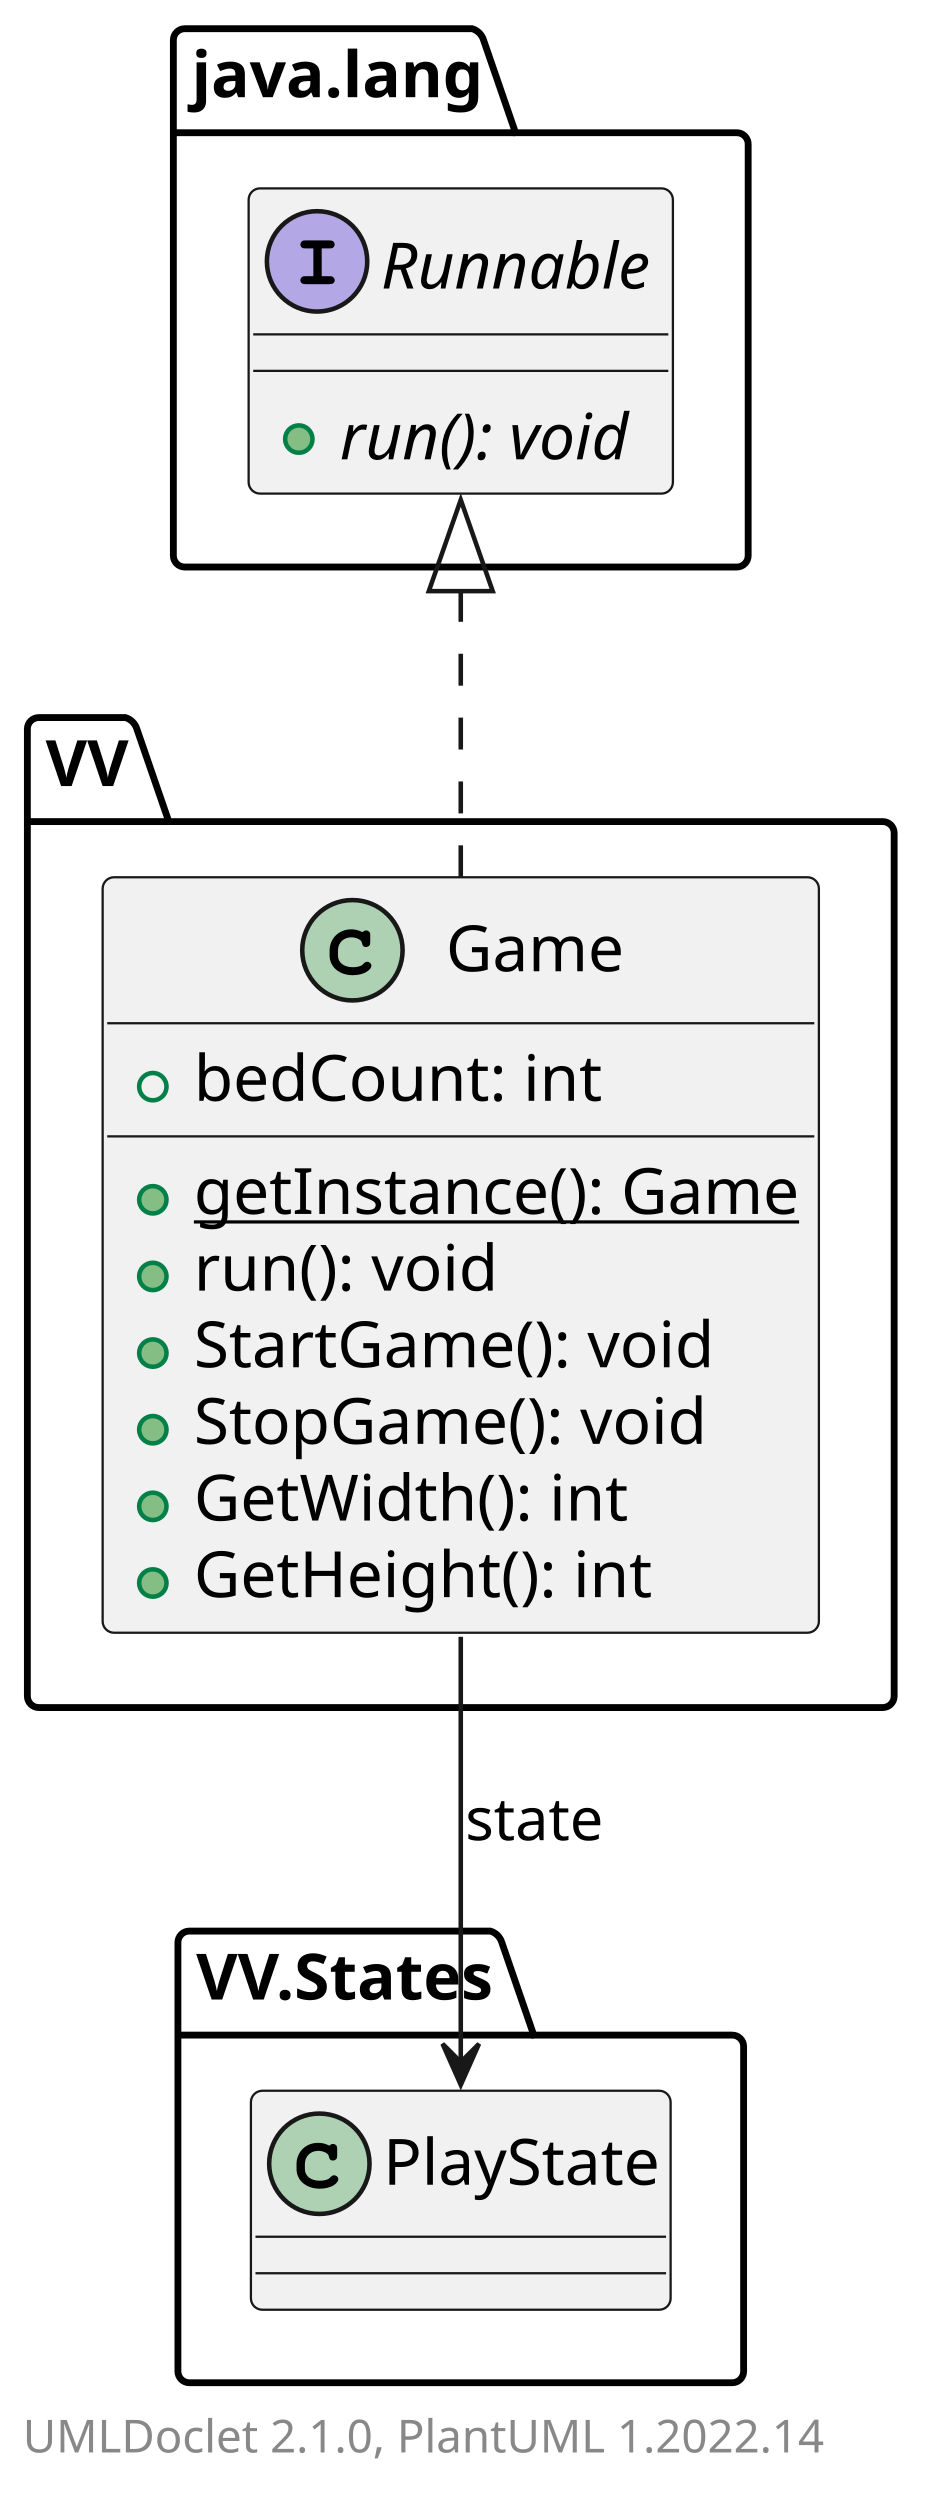
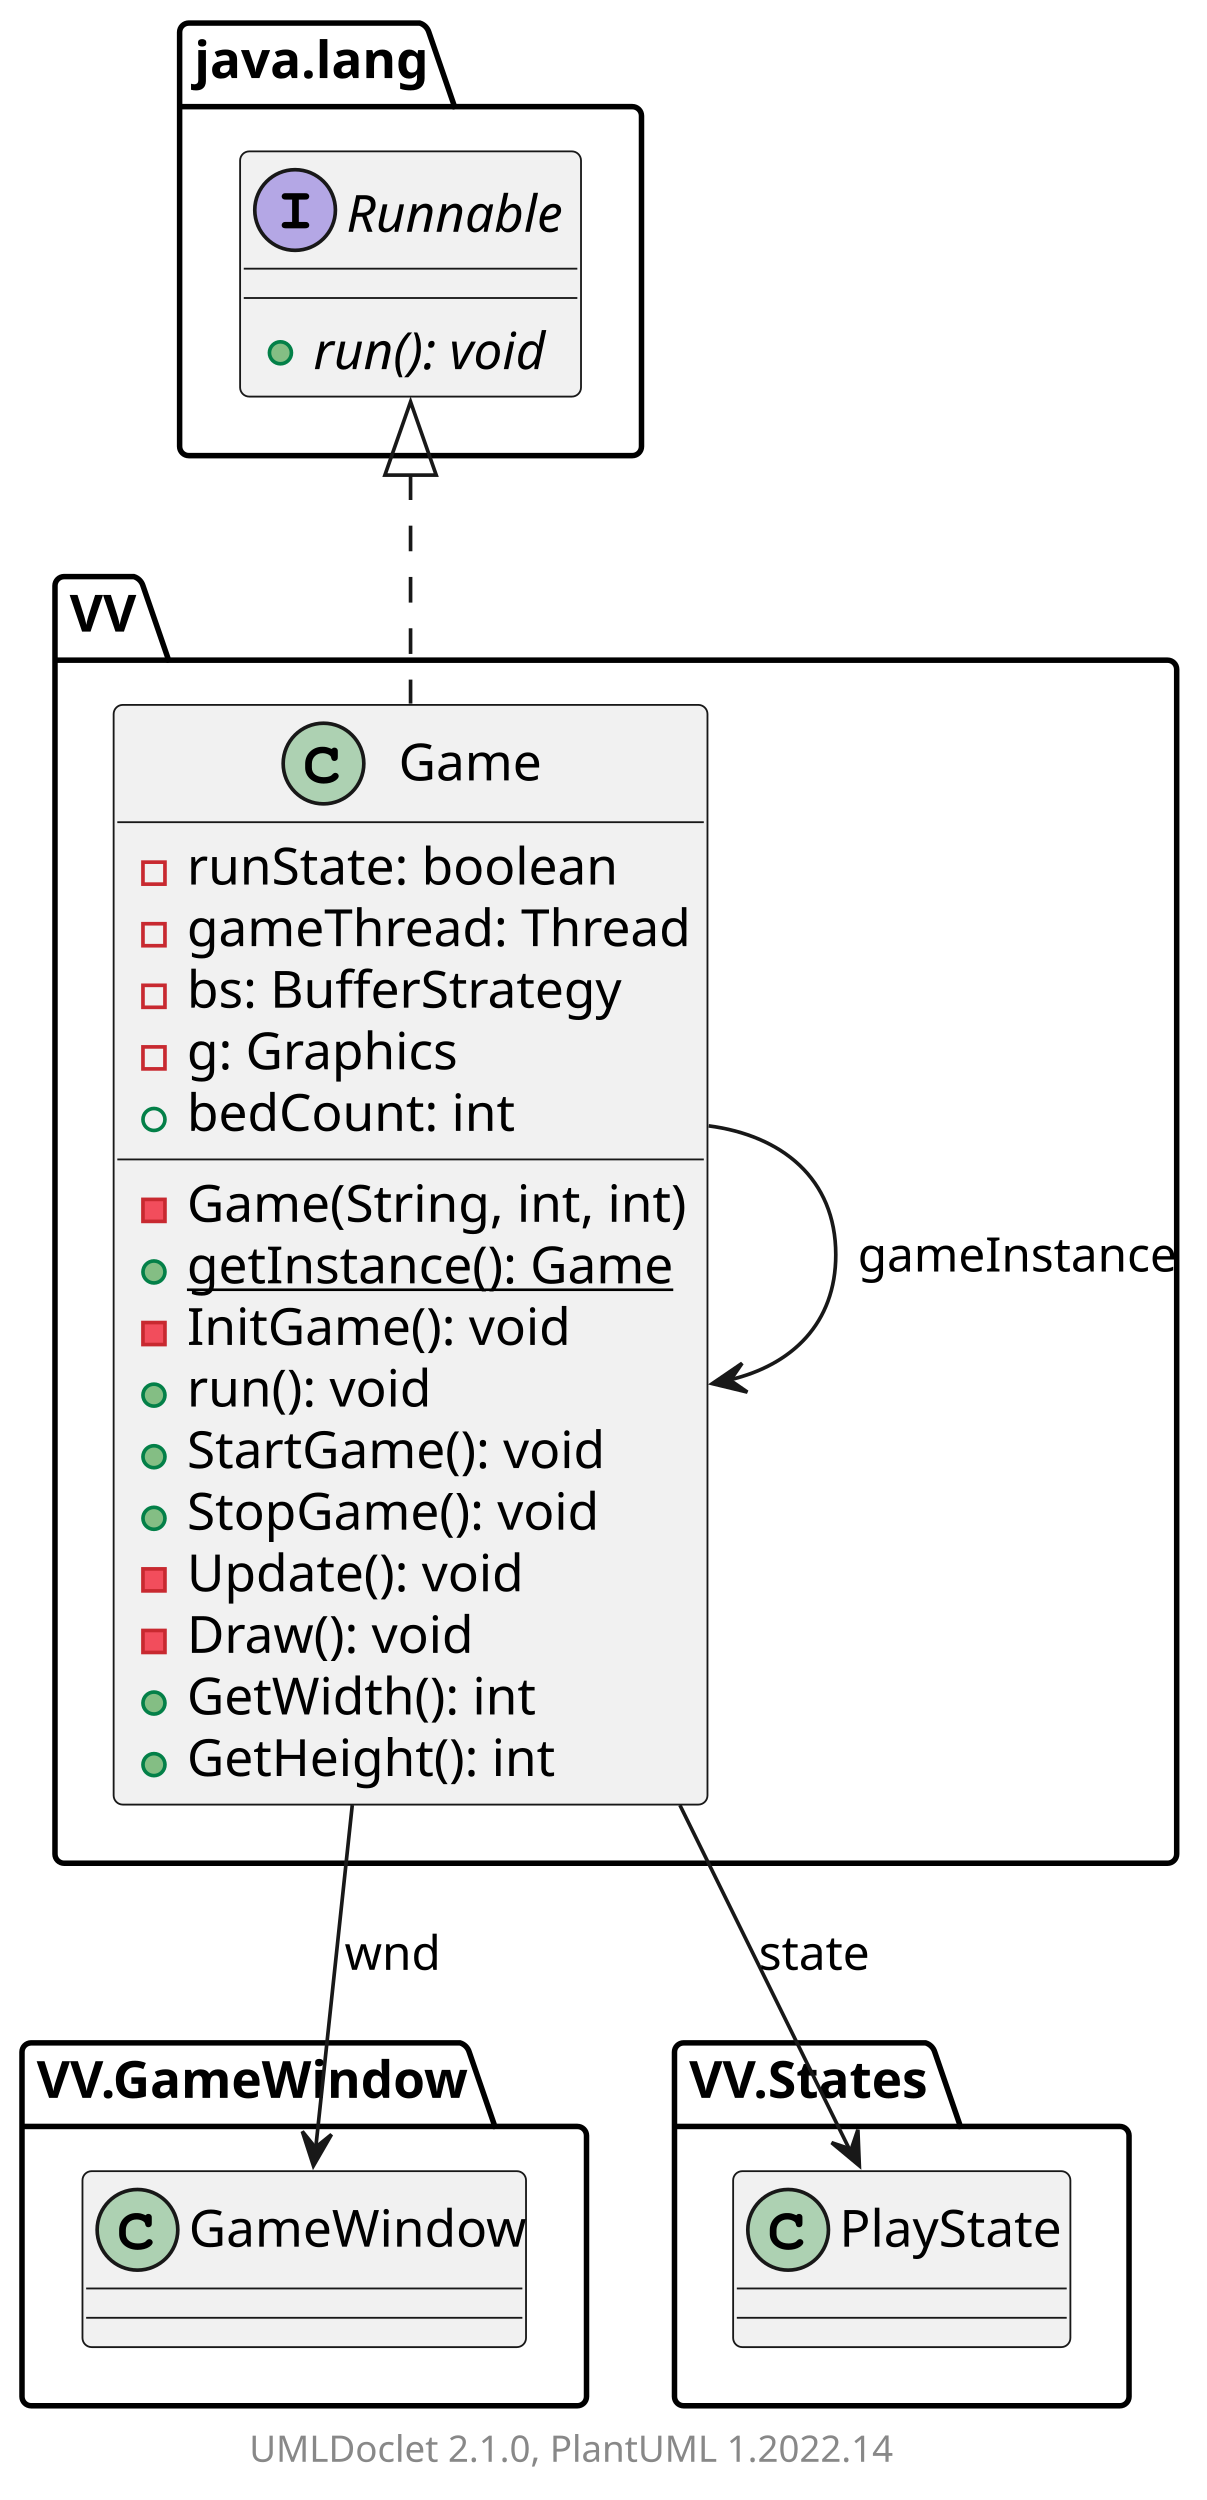
- <svg xmlns="http://www.w3.org/2000/svg" xmlns:xlink="http://www.w3.org/1999/xlink" contentStyleType="text/css" height="548px" preserveAspectRatio="none" style="width:203px;height:548px;background:#FFFFFF;" version="1.1" viewBox="0 0 203 548" width="203px" zoomAndPan="magnify">
+ <svg xmlns="http://www.w3.org/2000/svg" xmlns:xlink="http://www.w3.org/1999/xlink" contentStyleType="text/css" height="682px" preserveAspectRatio="none" style="width:329px;height:682px;background:#FFFFFF;" version="1.1" viewBox="0 0 329 682" width="329px" zoomAndPan="magnify">
  <defs />
  <g>
    <g id="cluster_VV">
-       <path d="M8.5,157.294 L27.5,157.294 A3.75,3.75 0 0 1 30,159.794 L37,180.094 L193.5,180.094 A2.5,2.5 0 0 1 196,182.594 L196,371.794 A2.5,2.5 0 0 1 193.5,374.294 L8.5,374.294 A2.5,2.5 0 0 1 6,371.794 L6,159.794 A2.5,2.5 0 0 1 8.5,157.294 " fill="none" style="stroke:#000000;stroke-width:1.5;" />
-       <line style="stroke:#000000;stroke-width:1.5;" x1="6" x2="37" y1="180.094" y2="180.094" />
-       <text fill="#000000" font-family="sans-serif" font-size="14" font-weight="bold" lengthAdjust="spacing" textLength="18" x="10" y="172.3">VV</text>
+       <path d="M17.5,157.294 L36.5,157.294 A3.75,3.75 0 0 1 39,159.794 L46,180.094 L318.5,180.094 A2.5,2.5 0 0 1 321,182.594 L321,505.794 A2.5,2.5 0 0 1 318.5,508.294 L17.5,508.294 A2.5,2.5 0 0 1 15,505.794 L15,159.794 A2.5,2.5 0 0 1 17.5,157.294 " fill="none" style="stroke:#000000;stroke-width:1.5;" />
+       <line style="stroke:#000000;stroke-width:1.5;" x1="15" x2="46" y1="180.094" y2="180.094" />
+       <text fill="#000000" font-family="sans-serif" font-size="14" font-weight="bold" lengthAdjust="spacing" textLength="18" x="19" y="172.3">VV</text>
    </g>
    <g id="cluster_java.lang">
-       <path d="M40.5,6.294 L103.5,6.294 A3.75,3.75 0 0 1 106,8.794 L113,29.094 L161.5,29.094 A2.5,2.5 0 0 1 164,31.594 L164,121.794 A2.5,2.5 0 0 1 161.5,124.294 L40.5,124.294 A2.5,2.5 0 0 1 38,121.794 L38,8.794 A2.5,2.5 0 0 1 40.5,6.294 " fill="none" style="stroke:#000000;stroke-width:1.5;" />
-       <line style="stroke:#000000;stroke-width:1.5;" x1="38" x2="113" y1="29.094" y2="29.094" />
-       <text fill="#000000" font-family="sans-serif" font-size="14" font-weight="bold" lengthAdjust="spacing" textLength="62" x="42" y="21.3">java.lang</text>
+       <path d="M51.5,6.294 L114.5,6.294 A3.75,3.75 0 0 1 117,8.794 L124,29.094 L172.5,29.094 A2.5,2.5 0 0 1 175,31.594 L175,121.794 A2.5,2.5 0 0 1 172.5,124.294 L51.5,124.294 A2.5,2.5 0 0 1 49,121.794 L49,8.794 A2.5,2.5 0 0 1 51.5,6.294 " fill="none" style="stroke:#000000;stroke-width:1.5;" />
+       <line style="stroke:#000000;stroke-width:1.5;" x1="49" x2="124" y1="29.094" y2="29.094" />
+       <text fill="#000000" font-family="sans-serif" font-size="14" font-weight="bold" lengthAdjust="spacing" textLength="62" x="53" y="21.3">java.lang</text>
+     </g>
+     <g id="cluster_VV.GameWindow">
+       <path d="M8.5,557.294 L125.5,557.294 A3.75,3.75 0 0 1 128,559.794 L135,580.094 L157.5,580.094 A2.5,2.5 0 0 1 160,582.594 L160,653.794 A2.5,2.5 0 0 1 157.5,656.294 L8.5,656.294 A2.5,2.5 0 0 1 6,653.794 L6,559.794 A2.5,2.5 0 0 1 8.5,557.294 " fill="none" style="stroke:#000000;stroke-width:1.5;" />
+       <line style="stroke:#000000;stroke-width:1.5;" x1="6" x2="135" y1="580.094" y2="580.094" />
+       <text fill="#000000" font-family="sans-serif" font-size="14" font-weight="bold" lengthAdjust="spacing" textLength="116" x="10" y="572.3">VV.GameWindow</text>
    </g>
    <g id="cluster_VV.States">
-       <path d="M41.5,423.294 L107.5,423.294 A3.75,3.75 0 0 1 110,425.794 L117,446.094 L160.5,446.094 A2.5,2.5 0 0 1 163,448.594 L163,519.794 A2.5,2.5 0 0 1 160.5,522.294 L41.5,522.294 A2.5,2.5 0 0 1 39,519.794 L39,425.794 A2.5,2.5 0 0 1 41.5,423.294 " fill="none" style="stroke:#000000;stroke-width:1.5;" />
-       <line style="stroke:#000000;stroke-width:1.5;" x1="39" x2="117" y1="446.094" y2="446.094" />
-       <text fill="#000000" font-family="sans-serif" font-size="14" font-weight="bold" lengthAdjust="spacing" textLength="65" x="43" y="438.3">VV.States</text>
+       <path d="M186.5,557.294 L252.5,557.294 A3.75,3.75 0 0 1 255,559.794 L262,580.094 L305.5,580.094 A2.5,2.5 0 0 1 308,582.594 L308,653.794 A2.5,2.5 0 0 1 305.5,656.294 L186.5,656.294 A2.5,2.5 0 0 1 184,653.794 L184,559.794 A2.5,2.5 0 0 1 186.5,557.294 " fill="none" style="stroke:#000000;stroke-width:1.5;" />
+       <line style="stroke:#000000;stroke-width:1.5;" x1="184" x2="262" y1="580.094" y2="580.094" />
+       <text fill="#000000" font-family="sans-serif" font-size="14" font-weight="bold" lengthAdjust="spacing" textLength="65" x="188" y="572.3">VV.States</text>
    </g>
    <a href="Game.html" target="_top" title="Game.html" xlink:actuate="onRequest" xlink:href="Game.html" xlink:show="new" xlink:title="Game.html" xlink:type="simple">
      <g id="elem_VV.Game">
-         <rect codeLine="3" fill="#F1F1F1" height="165.6" id="VV.Game" rx="2.5" ry="2.5" style="stroke:#181818;stroke-width:0.5;" width="157" x="22.5" y="192.294" />
-         <ellipse cx="77.25" cy="208.294" fill="#ADD1B2" rx="11" ry="11" style="stroke:#181818;stroke-width:1.0;" />
-         <path d="M72.25,209.45 C72.25,211.95 74.391,213.763 77.312,213.763 C78.547,213.763 79.719,213.466 80.469,212.95 C81.078,212.528 81.406,212.107 81.406,211.7 C81.406,211.232 80.984,210.825 80.484,210.825 C80.25,210.825 80.031,210.903 79.828,211.107 C79.391,211.544 79.391,211.544 79.219,211.638 C78.766,211.872 78.125,212.013 77.359,212.013 C75.359,212.013 74.078,210.997 74.078,209.419 L74.078,208.372 C74.078,206.669 75.297,205.466 77,205.466 C77.578,205.466 78.156,205.607 78.625,205.857 C79.094,206.122 79.266,206.31 79.328,206.669 C79.453,207.341 79.703,207.591 80.234,207.591 C80.516,207.591 80.797,207.45 80.984,207.232 C81.109,207.06 81.156,206.888 81.156,206.45 L81.156,205.091 C81.156,204.669 81.141,204.528 81.016,204.357 C80.844,204.107 80.562,203.95 80.234,203.95 C79.922,203.95 79.719,204.06 79.5,204.325 C78.328,203.825 77.891,203.716 76.938,203.716 C74.266,203.716 72.25,205.732 72.25,208.357 L72.25,209.45 Z " fill="#000000" />
-         <text fill="#000000" font-family="sans-serif" font-size="14" lengthAdjust="spacing" textLength="39" x="97.75" y="212.9">Game</text>
-         <line style="stroke:#181818;stroke-width:0.5;" x1="23.5" x2="178.5" y1="224.294" y2="224.294" />
-         <ellipse cx="33.5" cy="238.194" fill="none" rx="3" ry="3" style="stroke:#038048;stroke-width:1.0;" />
-         <text fill="#000000" font-family="sans-serif" font-size="14" lengthAdjust="spacing" textLength="85" x="42.5" y="241.3">bedCount: int</text>
-         <line style="stroke:#181818;stroke-width:0.5;" x1="23.5" x2="178.5" y1="249.094" y2="249.094" />
-         <ellipse cx="33.5" cy="262.994" fill="#84BE84" rx="3" ry="3" style="stroke:#038048;stroke-width:1.0;" />
-         <text fill="#000000" font-family="sans-serif" font-size="14" lengthAdjust="spacing" text-decoration="underline" textLength="131" x="42.5" y="266.1">getInstance(): Game</text>
-         <ellipse cx="33.5" cy="279.794" fill="#84BE84" rx="3" ry="3" style="stroke:#038048;stroke-width:1.0;" />
-         <text fill="#000000" font-family="sans-serif" font-size="14" lengthAdjust="spacing" textLength="65" x="42.5" y="282.9">run(): void</text>
-         <ellipse cx="33.5" cy="296.594" fill="#84BE84" rx="3" ry="3" style="stroke:#038048;stroke-width:1.0;" />
-         <text fill="#000000" font-family="sans-serif" font-size="14" lengthAdjust="spacing" textLength="113" x="42.5" y="299.7">StartGame(): void</text>
-         <ellipse cx="33.5" cy="313.394" fill="#84BE84" rx="3" ry="3" style="stroke:#038048;stroke-width:1.0;" />
-         <text fill="#000000" font-family="sans-serif" font-size="14" lengthAdjust="spacing" textLength="112" x="42.5" y="316.5">StopGame(): void</text>
-         <ellipse cx="33.5" cy="330.194" fill="#84BE84" rx="3" ry="3" style="stroke:#038048;stroke-width:1.0;" />
-         <text fill="#000000" font-family="sans-serif" font-size="14" lengthAdjust="spacing" textLength="92" x="42.5" y="333.3">GetWidth(): int</text>
-         <ellipse cx="33.5" cy="346.993" fill="#84BE84" rx="3" ry="3" style="stroke:#038048;stroke-width:1.0;" />
-         <text fill="#000000" font-family="sans-serif" font-size="14" lengthAdjust="spacing" textLength="97" x="42.5" y="350.099">GetHeight(): int</text>
+         <rect codeLine="3" fill="#F1F1F1" height="299.999" id="VV.Game" rx="2.5" ry="2.5" style="stroke:#181818;stroke-width:0.5;" width="162" x="31" y="192.294" />
+         <ellipse cx="88.25" cy="208.294" fill="#ADD1B2" rx="11" ry="11" style="stroke:#181818;stroke-width:1.0;" />
+         <path d="M83.25,209.45 C83.25,211.95 85.391,213.763 88.312,213.763 C89.547,213.763 90.719,213.466 91.469,212.95 C92.078,212.528 92.406,212.107 92.406,211.7 C92.406,211.232 91.984,210.825 91.484,210.825 C91.25,210.825 91.031,210.903 90.828,211.107 C90.391,211.544 90.391,211.544 90.219,211.638 C89.766,211.872 89.125,212.013 88.359,212.013 C86.359,212.013 85.078,210.997 85.078,209.419 L85.078,208.372 C85.078,206.669 86.297,205.466 88,205.466 C88.578,205.466 89.156,205.607 89.625,205.857 C90.094,206.122 90.266,206.31 90.328,206.669 C90.453,207.341 90.703,207.591 91.234,207.591 C91.516,207.591 91.797,207.45 91.984,207.232 C92.109,207.06 92.156,206.888 92.156,206.45 L92.156,205.091 C92.156,204.669 92.141,204.528 92.016,204.357 C91.844,204.107 91.562,203.95 91.234,203.95 C90.922,203.95 90.719,204.06 90.5,204.325 C89.328,203.825 88.891,203.716 87.938,203.716 C85.266,203.716 83.25,205.732 83.25,208.357 L83.25,209.45 Z " fill="#000000" />
+         <text fill="#000000" font-family="sans-serif" font-size="14" lengthAdjust="spacing" textLength="39" x="108.75" y="212.9">Game</text>
+         <line style="stroke:#181818;stroke-width:0.5;" x1="32" x2="192" y1="224.294" y2="224.294" />
+         <rect fill="none" height="6" style="stroke:#C82930;stroke-width:1.0;" width="6" x="39" y="235.194" />
+         <text fill="#000000" font-family="sans-serif" font-size="14" lengthAdjust="spacing" textLength="113" x="51" y="241.3">runState: boolean</text>
+         <rect fill="none" height="6" style="stroke:#C82930;stroke-width:1.0;" width="6" x="39" y="251.994" />
+         <text fill="#000000" font-family="sans-serif" font-size="14" lengthAdjust="spacing" textLength="136" x="51" y="258.1">gameThread: Thread</text>
+         <rect fill="none" height="6" style="stroke:#C82930;stroke-width:1.0;" width="6" x="39" y="268.794" />
+         <text fill="#000000" font-family="sans-serif" font-size="14" lengthAdjust="spacing" textLength="114" x="51" y="274.9">bs: BufferStrategy</text>
+         <rect fill="none" height="6" style="stroke:#C82930;stroke-width:1.0;" width="6" x="39" y="285.594" />
+         <text fill="#000000" font-family="sans-serif" font-size="14" lengthAdjust="spacing" textLength="73" x="51" y="291.7">g: Graphics</text>
+         <ellipse cx="42" cy="305.394" fill="none" rx="3" ry="3" style="stroke:#038048;stroke-width:1.0;" />
+         <text fill="#000000" font-family="sans-serif" font-size="14" lengthAdjust="spacing" textLength="85" x="51" y="308.5">bedCount: int</text>
+         <line style="stroke:#181818;stroke-width:0.5;" x1="32" x2="192" y1="316.294" y2="316.294" />
+         <rect fill="#F24D5C" height="6" style="stroke:#C82930;stroke-width:1.0;" width="6" x="39" y="327.194" />
+         <text fill="#000000" font-family="sans-serif" font-size="14" lengthAdjust="spacing" textLength="132" x="51" y="333.3">Game(String, int, int)</text>
+         <ellipse cx="42" cy="346.993" fill="#84BE84" rx="3" ry="3" style="stroke:#038048;stroke-width:1.0;" />
+         <text fill="#000000" font-family="sans-serif" font-size="14" lengthAdjust="spacing" text-decoration="underline" textLength="131" x="51" y="350.099">getInstance(): Game</text>
+         <rect fill="#F24D5C" height="6" style="stroke:#C82930;stroke-width:1.0;" width="6" x="39" y="360.793" />
+         <text fill="#000000" font-family="sans-serif" font-size="14" lengthAdjust="spacing" textLength="102" x="51" y="366.899">InitGame(): void</text>
+         <ellipse cx="42" cy="380.593" fill="#84BE84" rx="3" ry="3" style="stroke:#038048;stroke-width:1.0;" />
+         <text fill="#000000" font-family="sans-serif" font-size="14" lengthAdjust="spacing" textLength="65" x="51" y="383.699">run(): void</text>
+         <ellipse cx="42" cy="397.393" fill="#84BE84" rx="3" ry="3" style="stroke:#038048;stroke-width:1.0;" />
+         <text fill="#000000" font-family="sans-serif" font-size="14" lengthAdjust="spacing" textLength="113" x="51" y="400.499">StartGame(): void</text>
+         <ellipse cx="42" cy="414.193" fill="#84BE84" rx="3" ry="3" style="stroke:#038048;stroke-width:1.0;" />
+         <text fill="#000000" font-family="sans-serif" font-size="14" lengthAdjust="spacing" textLength="112" x="51" y="417.299">StopGame(): void</text>
+         <rect fill="#F24D5C" height="6" style="stroke:#C82930;stroke-width:1.0;" width="6" x="39" y="427.993" />
+         <text fill="#000000" font-family="sans-serif" font-size="14" lengthAdjust="spacing" textLength="90" x="51" y="434.099">Update(): void</text>
+         <rect fill="#F24D5C" height="6" style="stroke:#C82930;stroke-width:1.0;" width="6" x="39" y="444.793" />
+         <text fill="#000000" font-family="sans-serif" font-size="14" lengthAdjust="spacing" textLength="77" x="51" y="450.899">Draw(): void</text>
+         <ellipse cx="42" cy="464.593" fill="#84BE84" rx="3" ry="3" style="stroke:#038048;stroke-width:1.0;" />
+         <text fill="#000000" font-family="sans-serif" font-size="14" lengthAdjust="spacing" textLength="92" x="51" y="467.699">GetWidth(): int</text>
+         <ellipse cx="42" cy="481.393" fill="#84BE84" rx="3" ry="3" style="stroke:#038048;stroke-width:1.0;" />
+         <text fill="#000000" font-family="sans-serif" font-size="14" lengthAdjust="spacing" textLength="97" x="51" y="484.499">GetHeight(): int</text>
      </g>
    </a>
    <g id="elem_java.lang.Runnable">
-       <rect codeLine="18" fill="#F1F1F1" height="66.9" id="java.lang.Runnable" rx="2.5" ry="2.5" style="stroke:#181818;stroke-width:0.5;" width="93" x="54.5" y="41.294" />
-       <ellipse cx="69.5" cy="57.294" fill="#B4A7E5" rx="11" ry="11" style="stroke:#181818;stroke-width:1.0;" />
-       <path d="M70.516,54.45 L72.172,54.45 C72.562,54.45 72.766,54.419 72.922,54.341 C73.188,54.169 73.359,53.872 73.359,53.575 C73.359,53.294 73.219,53.044 72.984,52.872 C72.797,52.747 72.641,52.7 72.172,52.7 L67.031,52.7 C66.594,52.7 66.453,52.716 66.281,52.825 C66.016,52.997 65.844,53.278 65.844,53.575 C65.844,53.856 65.984,54.138 66.219,54.294 C66.406,54.419 66.594,54.45 67.031,54.45 L68.688,54.45 L68.688,60.544 L67.031,60.544 C66.594,60.544 66.453,60.56 66.281,60.669 C66.016,60.825 65.844,61.122 65.844,61.403 C65.844,62.013 66.25,62.294 67.031,62.294 L72.172,62.294 C72.953,62.294 73.359,62.013 73.359,61.403 C73.359,61.138 73.219,60.888 72.984,60.716 C72.797,60.575 72.625,60.544 72.172,60.544 L70.516,60.544 L70.516,54.45 Z " fill="#000000" />
-       <text fill="#000000" font-family="sans-serif" font-size="14" font-style="italic" lengthAdjust="spacing" textLength="61" x="83.5" y="63.244">Runnable</text>
-       <line style="stroke:#181818;stroke-width:0.5;" x1="55.5" x2="146.5" y1="73.294" y2="73.294" />
-       <line style="stroke:#181818;stroke-width:0.5;" x1="55.5" x2="146.5" y1="81.294" y2="81.294" />
-       <ellipse cx="65.5" cy="96.244" fill="#84BE84" rx="3" ry="3" style="stroke:#038048;stroke-width:1.0;" />
-       <text fill="#000000" font-family="sans-serif" font-size="14" font-style="italic" lengthAdjust="spacing" textLength="65" x="74.5" y="100.694">run(): void</text>
+       <rect codeLine="28" fill="#F1F1F1" height="66.9" id="java.lang.Runnable" rx="2.5" ry="2.5" style="stroke:#181818;stroke-width:0.5;" width="93" x="65.5" y="41.294" />
+       <ellipse cx="80.5" cy="57.294" fill="#B4A7E5" rx="11" ry="11" style="stroke:#181818;stroke-width:1.0;" />
+       <path d="M81.516,54.45 L83.172,54.45 C83.562,54.45 83.766,54.419 83.922,54.341 C84.188,54.169 84.359,53.872 84.359,53.575 C84.359,53.294 84.219,53.044 83.984,52.872 C83.797,52.747 83.641,52.7 83.172,52.7 L78.031,52.7 C77.594,52.7 77.453,52.716 77.281,52.825 C77.016,52.997 76.844,53.278 76.844,53.575 C76.844,53.856 76.984,54.138 77.219,54.294 C77.406,54.419 77.594,54.45 78.031,54.45 L79.688,54.45 L79.688,60.544 L78.031,60.544 C77.594,60.544 77.453,60.56 77.281,60.669 C77.016,60.825 76.844,61.122 76.844,61.403 C76.844,62.013 77.25,62.294 78.031,62.294 L83.172,62.294 C83.953,62.294 84.359,62.013 84.359,61.403 C84.359,61.138 84.219,60.888 83.984,60.716 C83.797,60.575 83.625,60.544 83.172,60.544 L81.516,60.544 L81.516,54.45 Z " fill="#000000" />
+       <text fill="#000000" font-family="sans-serif" font-size="14" font-style="italic" lengthAdjust="spacing" textLength="61" x="94.5" y="63.244">Runnable</text>
+       <line style="stroke:#181818;stroke-width:0.5;" x1="66.5" x2="157.5" y1="73.294" y2="73.294" />
+       <line style="stroke:#181818;stroke-width:0.5;" x1="66.5" x2="157.5" y1="81.294" y2="81.294" />
+       <ellipse cx="76.5" cy="96.244" fill="#84BE84" rx="3" ry="3" style="stroke:#038048;stroke-width:1.0;" />
+       <text fill="#000000" font-family="sans-serif" font-size="14" font-style="italic" lengthAdjust="spacing" textLength="65" x="85.5" y="100.694">run(): void</text>
+     </g>
+     <g id="elem_VV.GameWindow.GameWindow">
+       <rect fill="#F1F1F1" height="48" id="VV.GameWindow.GameWindow" rx="2.5" ry="2.5" style="stroke:#181818;stroke-width:0.5;" width="121" x="22.5" y="592.294" />
+       <ellipse cx="37.5" cy="608.294" fill="#ADD1B2" rx="11" ry="11" style="stroke:#181818;stroke-width:1.0;" />
+       <path d="M32.5,609.45 C32.5,611.95 34.641,613.763 37.562,613.763 C38.797,613.763 39.969,613.466 40.719,612.95 C41.328,612.528 41.656,612.106 41.656,611.7 C41.656,611.231 41.234,610.825 40.734,610.825 C40.5,610.825 40.281,610.903 40.078,611.106 C39.641,611.544 39.641,611.544 39.469,611.638 C39.016,611.872 38.375,612.013 37.609,612.013 C35.609,612.013 34.328,610.997 34.328,609.419 L34.328,608.372 C34.328,606.669 35.547,605.466 37.25,605.466 C37.828,605.466 38.406,605.606 38.875,605.856 C39.344,606.122 39.516,606.31 39.578,606.669 C39.703,607.341 39.953,607.591 40.484,607.591 C40.766,607.591 41.047,607.45 41.234,607.231 C41.359,607.06 41.406,606.888 41.406,606.45 L41.406,605.091 C41.406,604.669 41.391,604.528 41.266,604.356 C41.094,604.106 40.812,603.95 40.484,603.95 C40.172,603.95 39.969,604.06 39.75,604.325 C38.578,603.825 38.141,603.716 37.188,603.716 C34.516,603.716 32.5,605.731 32.5,608.356 L32.5,609.45 Z " fill="#000000" />
+       <text fill="#000000" font-family="sans-serif" font-size="14" lengthAdjust="spacing" textLength="89" x="51.5" y="612.9">GameWindow</text>
+       <line style="stroke:#181818;stroke-width:0.5;" x1="23.5" x2="142.5" y1="624.294" y2="624.294" />
+       <line style="stroke:#181818;stroke-width:0.5;" x1="23.5" x2="142.5" y1="632.294" y2="632.294" />
    </g>
    <g id="elem_VV.States.PlayState">
-       <rect fill="#F1F1F1" height="48" id="VV.States.PlayState" rx="2.5" ry="2.5" style="stroke:#181818;stroke-width:0.5;" width="92" x="55" y="458.294" />
-       <ellipse cx="70" cy="474.294" fill="#ADD1B2" rx="11" ry="11" style="stroke:#181818;stroke-width:1.0;" />
-       <path d="M65,475.45 C65,477.95 67.141,479.763 70.062,479.763 C71.297,479.763 72.469,479.466 73.219,478.95 C73.828,478.528 74.156,478.106 74.156,477.7 C74.156,477.231 73.734,476.825 73.234,476.825 C73,476.825 72.781,476.903 72.578,477.106 C72.141,477.544 72.141,477.544 71.969,477.638 C71.516,477.872 70.875,478.013 70.109,478.013 C68.109,478.013 66.828,476.997 66.828,475.419 L66.828,474.372 C66.828,472.669 68.047,471.466 69.75,471.466 C70.328,471.466 70.906,471.606 71.375,471.856 C71.844,472.122 72.016,472.31 72.078,472.669 C72.203,473.341 72.453,473.591 72.984,473.591 C73.266,473.591 73.547,473.45 73.734,473.231 C73.859,473.06 73.906,472.888 73.906,472.45 L73.906,471.091 C73.906,470.669 73.891,470.528 73.766,470.356 C73.594,470.106 73.312,469.95 72.984,469.95 C72.672,469.95 72.469,470.06 72.25,470.325 C71.078,469.825 70.641,469.716 69.688,469.716 C67.016,469.716 65,471.731 65,474.356 L65,475.45 Z " fill="#000000" />
-       <text fill="#000000" font-family="sans-serif" font-size="14" lengthAdjust="spacing" textLength="60" x="84" y="478.9">PlayState</text>
-       <line style="stroke:#181818;stroke-width:0.5;" x1="56" x2="146" y1="490.294" y2="490.294" />
-       <line style="stroke:#181818;stroke-width:0.5;" x1="56" x2="146" y1="498.294" y2="498.294" />
+       <rect fill="#F1F1F1" height="48" id="VV.States.PlayState" rx="2.5" ry="2.5" style="stroke:#181818;stroke-width:0.5;" width="92" x="200" y="592.294" />
+       <ellipse cx="215" cy="608.294" fill="#ADD1B2" rx="11" ry="11" style="stroke:#181818;stroke-width:1.0;" />
+       <path d="M210,609.45 C210,611.95 212.141,613.763 215.062,613.763 C216.297,613.763 217.469,613.466 218.219,612.95 C218.828,612.528 219.156,612.106 219.156,611.7 C219.156,611.231 218.734,610.825 218.234,610.825 C218,610.825 217.781,610.903 217.578,611.106 C217.141,611.544 217.141,611.544 216.969,611.638 C216.516,611.872 215.875,612.013 215.109,612.013 C213.109,612.013 211.828,610.997 211.828,609.419 L211.828,608.372 C211.828,606.669 213.047,605.466 214.75,605.466 C215.328,605.466 215.906,605.606 216.375,605.856 C216.844,606.122 217.016,606.31 217.078,606.669 C217.203,607.341 217.453,607.591 217.984,607.591 C218.266,607.591 218.547,607.45 218.734,607.231 C218.859,607.06 218.906,606.888 218.906,606.45 L218.906,605.091 C218.906,604.669 218.891,604.528 218.766,604.356 C218.594,604.106 218.312,603.95 217.984,603.95 C217.672,603.95 217.469,604.06 217.25,604.325 C216.078,603.825 215.641,603.716 214.688,603.716 C212.016,603.716 210,605.731 210,608.356 L210,609.45 Z " fill="#000000" />
+       <text fill="#000000" font-family="sans-serif" font-size="14" lengthAdjust="spacing" textLength="60" x="229" y="612.9">PlayState</text>
+       <line style="stroke:#181818;stroke-width:0.5;" x1="201" x2="291" y1="624.294" y2="624.294" />
+       <line style="stroke:#181818;stroke-width:0.5;" x1="201" x2="291" y1="632.294" y2="632.294" />
    </g>
    <g id="link_java.lang.Runnable_VV.Game">
-       <path codeLine="13" d="M101,129.304 C101,148.654 101,170.964 101,192.204 " fill="none" id="java.lang.Runnable-backto-VV.Game" style="stroke:#181818;stroke-width:1.0;stroke-dasharray:7.0,7.0;" />
-       <polygon fill="none" points="94,129.574,101,109.574,108,129.574,94,129.574" style="stroke:#181818;stroke-width:1.0;" />
+       <path codeLine="21" d="M112,129.394 C112,147.884 112,169.594 112,191.944 " fill="none" id="java.lang.Runnable-backto-VV.Game" style="stroke:#181818;stroke-width:1.0;stroke-dasharray:7.0,7.0;" />
+       <polygon fill="none" points="105,129.614,112,109.614,119,129.614,105,129.614" style="stroke:#181818;stroke-width:1.0;" />
+     </g>
+     <g id="link_VV.Game_VV.Game">
+       <path codeLine="22" d="M193.31,307.134 C213.2,309.734 228,321.454 228,342.294 C228,361.014 216.05,372.374 199.2,376.384 " fill="none" id="VV.Game-to-VV.Game" style="stroke:#181818;stroke-width:1.0;" />
+       <polygon fill="#181818" points="194.31,377.454,203.883,379.767,199.228,376.553,202.442,371.898,194.31,377.454" style="stroke:#181818;stroke-width:1.0;" />
+       <text fill="#000000" font-family="sans-serif" font-size="13" lengthAdjust="spacing" textLength="82" x="234" y="346.871">gameInstance</text>
+     </g>
+     <g id="link_VV.Game_VV.GameWindow.GameWindow">
+       <path codeLine="23" d="M96.1,492.424 C92.28,528.244 88.59,562.834 86.11,586.134 " fill="none" id="VV.Game-to-VV.GameWindow.GameWindow" style="stroke:#181818;stroke-width:1.0;" />
+       <polygon fill="#181818" points="85.5,590.814,90.429,582.287,86.029,585.842,82.474,581.442,85.5,590.814" style="stroke:#181818;stroke-width:1.0;" />
+       <text fill="#000000" font-family="sans-serif" font-size="13" lengthAdjust="spacing" textLength="23" x="94" y="537.371">wnd</text>
    </g>
    <g id="link_VV.Game_VV.States.PlayState">
-       <path codeLine="14" d="M101,358.794 C101,391.814 101,427.724 101,452.074 " fill="none" id="VV.Game-to-VV.States.PlayState" style="stroke:#181818;stroke-width:1.0;" />
-       <polygon fill="#181818" points="101,457.004,105,448.004,101,452.004,97,448.004,101,457.004" style="stroke:#181818;stroke-width:1.0;" />
-       <text fill="#000000" font-family="sans-serif" font-size="13" lengthAdjust="spacing" textLength="29" x="102" y="403.371">state</text>
+       <path codeLine="24" d="M185.47,492.424 C203.19,528.394 220.3,563.124 231.78,586.434 " fill="none" id="VV.Game-to-VV.States.PlayState" style="stroke:#181818;stroke-width:1.0;" />
+       <polygon fill="#181818" points="234.43,590.814,234.033,580.973,232.217,586.331,226.859,584.514,234.43,590.814" style="stroke:#181818;stroke-width:1.0;" />
+       <text fill="#000000" font-family="sans-serif" font-size="13" lengthAdjust="spacing" textLength="29" x="207" y="537.371">state</text>
    </g>
-     <text fill="#888888" font-family="sans-serif" font-size="10" lengthAdjust="spacing" textLength="179" x="5" y="537.584">UMLDoclet 2.1.0, PlantUML 1.2022.14</text>
+     <text fill="#888888" font-family="sans-serif" font-size="10" lengthAdjust="spacing" textLength="179" x="68" y="671.584">UMLDoclet 2.1.0, PlantUML 1.2022.14</text>
  </g>
</svg>
